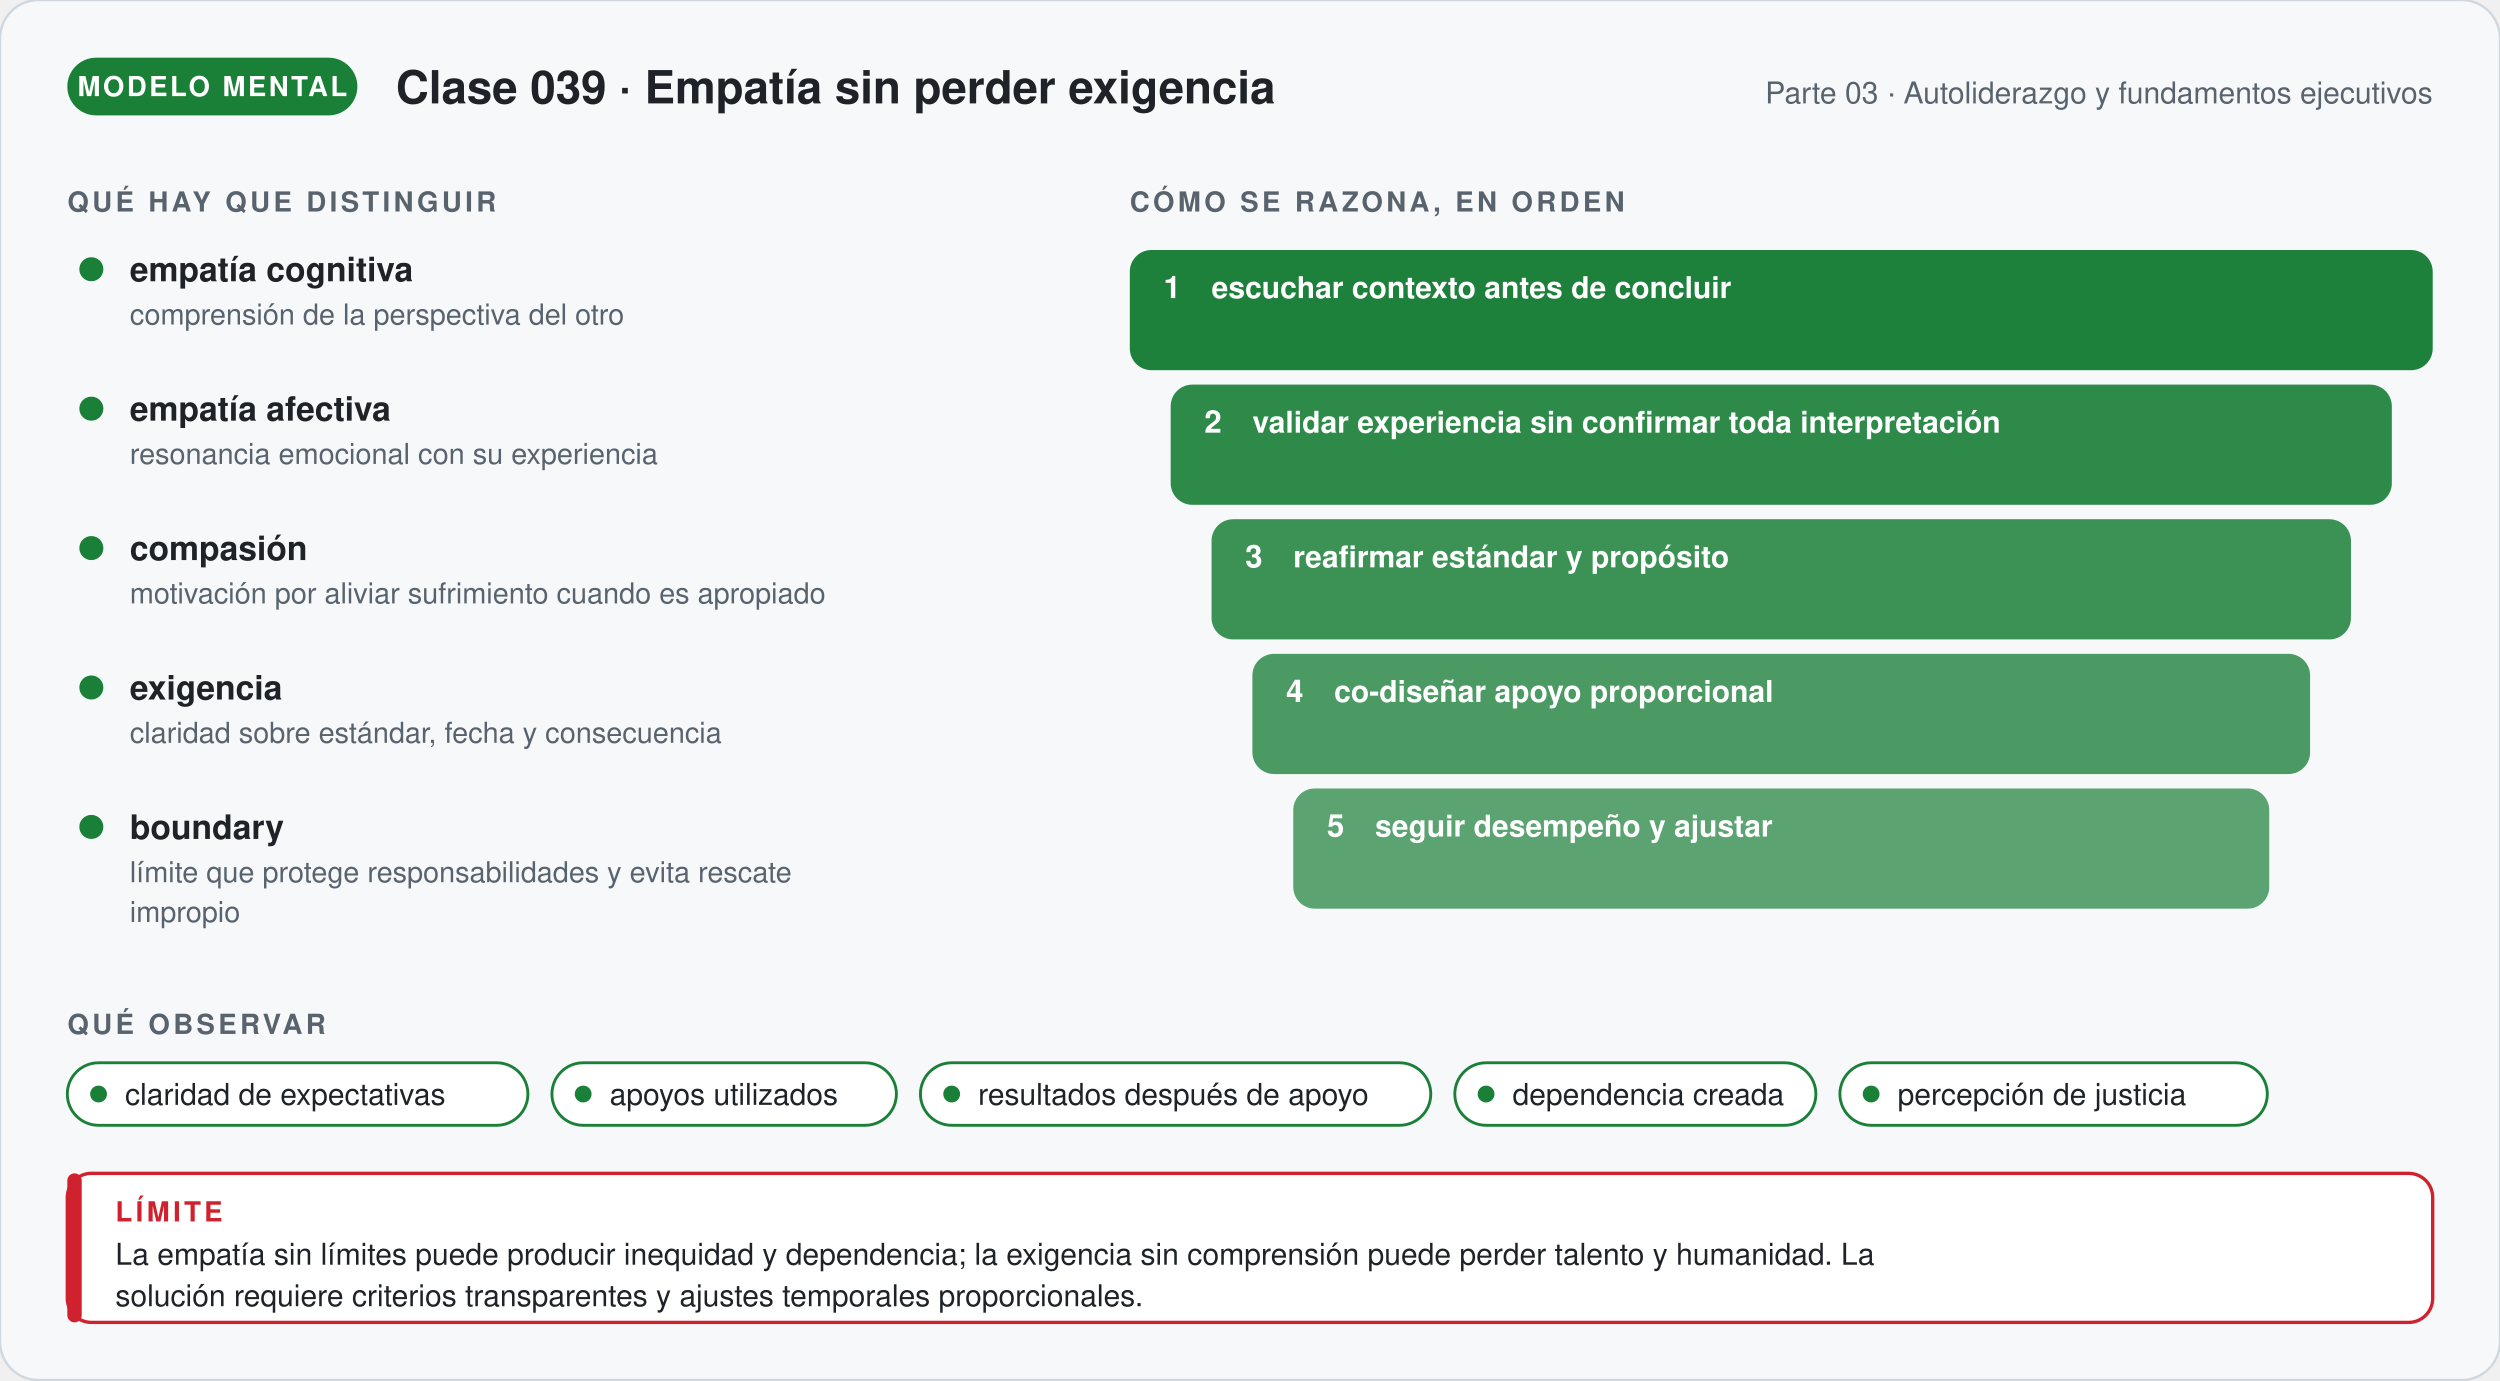
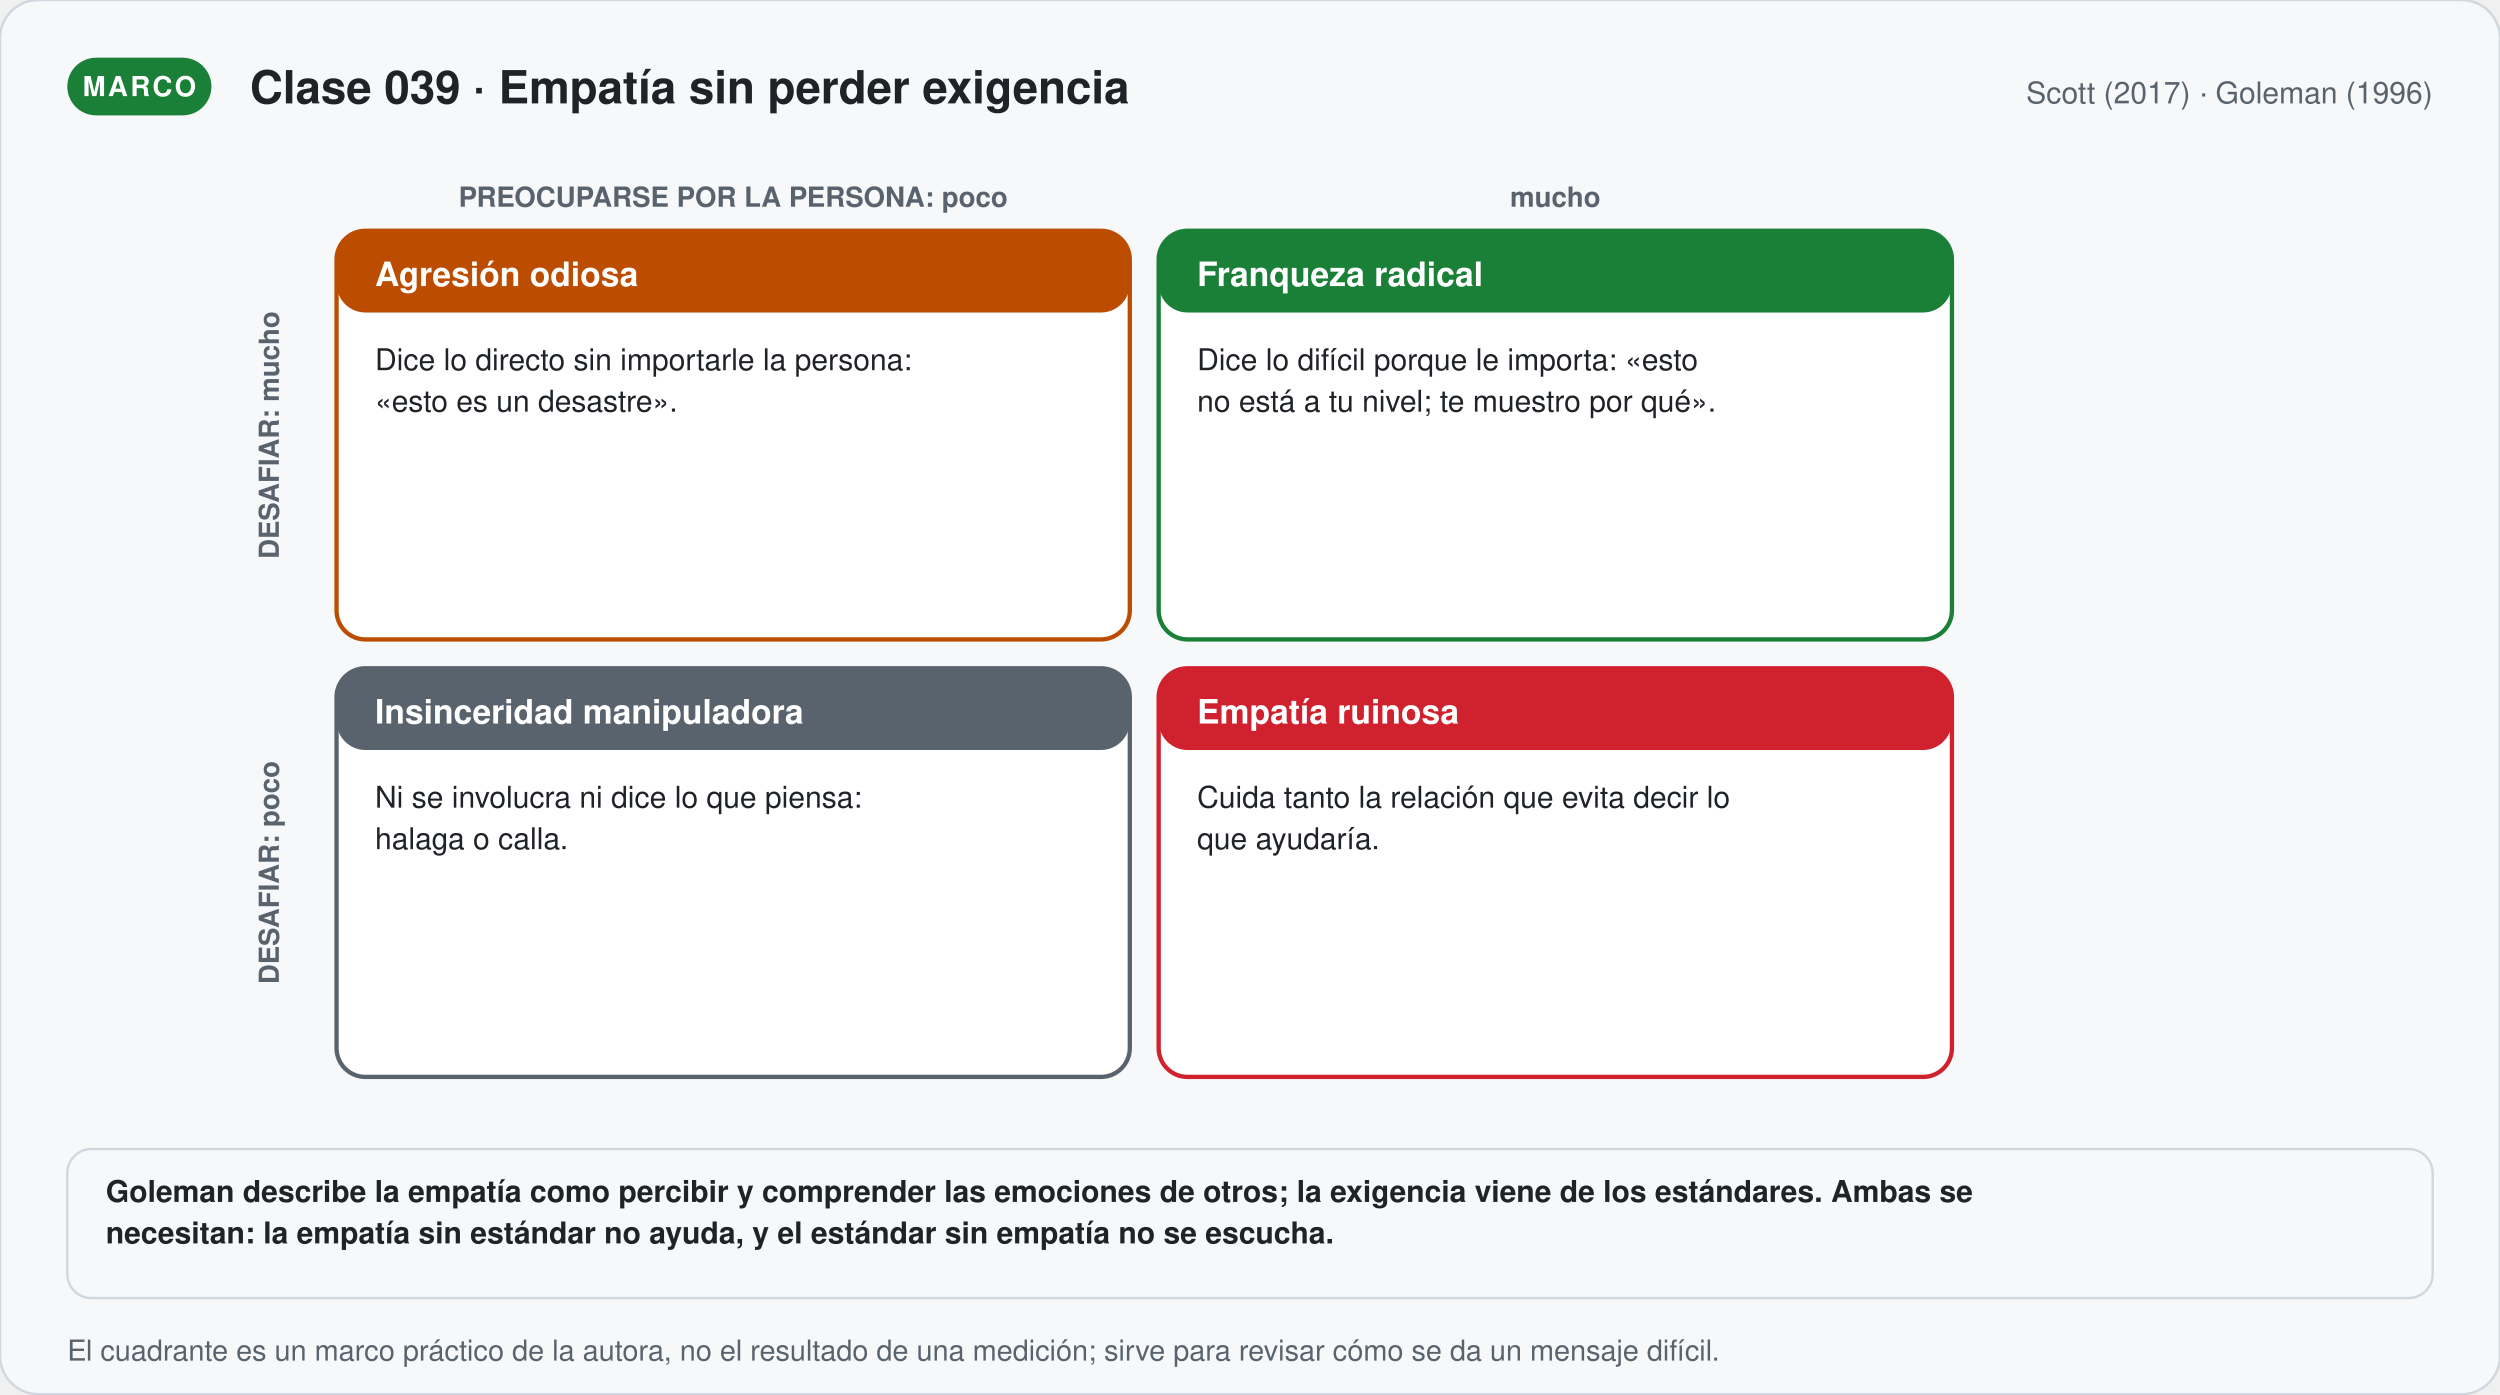
- <svg xmlns="http://www.w3.org/2000/svg" viewBox="0 0 1040 574.12" width="1040" role="img" aria-labelledby="t-g39 d-g39" font-family="'Segoe UI', 'Helvetica Neue', Helvetica, Arial, sans-serif">
+ <svg xmlns="http://www.w3.org/2000/svg" viewBox="0 0 1040 580" width="1040" role="img" aria-labelledby="t-039 d-039" font-family="'Segoe UI', 'Helvetica Neue', Helvetica, Arial, sans-serif">
  <defs>
-     <marker id="p-g39" viewBox="0 0 10 10" refX="8" refY="5" markerWidth="7" markerHeight="7" orient="auto">
+     <marker id="p-039" viewBox="0 0 10 10" refX="8" refY="5" markerWidth="7" markerHeight="7" orient="auto">
      <path d="M1,1 L9,5 L1,9 Z" fill="#59636e" />
    </marker>
  </defs>
-   <rect width="1040" height="574.12" rx="16" fill="#f6f8fa" stroke="#d0d7de" />
-   <rect x="28" y="24" width="120.67" height="24" rx="12" fill="#1a7f37" />
-   <text x="88.335" y="40" font-size="11.5" font-weight="700" fill="#ffffff" text-anchor="middle" letter-spacing="1">MODELO MENTAL</text>
-   <text x="164.67" y="43" font-size="19" font-weight="700" fill="#1f2328" text-anchor="start">Clase 039 · Empatía sin perder exigencia</text>
-   <text x="1012" y="43" font-size="12.5" font-weight="400" fill="#59636e" text-anchor="end">Parte 03 · Autoliderazgo y fundamentos ejecutivos</text>
-   <text x="28" y="88" font-size="11.5" font-weight="700" fill="#59636e" text-anchor="start" letter-spacing="1.4">QUÉ HAY QUE DISTINGUIR</text>
-   <circle cx="38" cy="112" r="5" fill="#1a7f37" />
-   <text x="54" y="117" font-size="14" font-weight="700" fill="#1f2328" text-anchor="start">empatía cognitiva</text>
-   <text x="54" y="135" font-size="12" font-weight="400" fill="#59636e" text-anchor="start">comprensión de la perspectiva del otro</text>
-   <circle cx="38" cy="170" r="5" fill="#1a7f37" />
-   <text x="54" y="175" font-size="14" font-weight="700" fill="#1f2328" text-anchor="start">empatía afectiva</text>
-   <text x="54" y="193" font-size="12" font-weight="400" fill="#59636e" text-anchor="start">resonancia emocional con su experiencia</text>
-   <circle cx="38" cy="228" r="5" fill="#1a7f37" />
-   <text x="54" y="233" font-size="14" font-weight="700" fill="#1f2328" text-anchor="start">compasión</text>
-   <text x="54" y="251" font-size="12" font-weight="400" fill="#59636e" text-anchor="start">motivación por aliviar sufrimiento cuando es apropiado</text>
-   <circle cx="38" cy="286" r="5" fill="#1a7f37" />
-   <text x="54" y="291" font-size="14" font-weight="700" fill="#1f2328" text-anchor="start">exigencia</text>
-   <text x="54" y="309" font-size="12" font-weight="400" fill="#59636e" text-anchor="start">claridad sobre estándar, fecha y consecuencia</text>
-   <circle cx="38" cy="344" r="5" fill="#1a7f37" />
-   <text x="54" y="349" font-size="14" font-weight="700" fill="#1f2328" text-anchor="start">boundary</text>
-   <text x="54" y="367" font-size="12" font-weight="400" fill="#59636e" text-anchor="start">límite que protege responsabilidades y evita rescate</text>
-   <text x="54" y="383.56" font-size="12" font-weight="400" fill="#59636e" text-anchor="start">impropio</text>
-   <text x="470" y="88" font-size="11.5" font-weight="700" fill="#59636e" text-anchor="start" letter-spacing="1.4">CÓMO SE RAZONA, EN ORDEN</text>
-   <rect x="470" y="104" width="542" height="50" rx="9" fill="#1a7f37" stroke="#1a7f37" stroke-width="0" fill-opacity="0.98" />
-   <text x="484" y="124" font-size="13" font-weight="800" fill="#ffffff" text-anchor="start">1</text>
-   <text x="504" y="124" font-size="12.5" font-weight="600" fill="#ffffff" text-anchor="start">escuchar contexto antes de concluir</text>
-   <rect x="487" y="160" width="508" height="50" rx="9" fill="#1a7f37" stroke="#1a7f37" stroke-width="0" fill-opacity="0.91" />
-   <text x="501" y="180" font-size="13" font-weight="800" fill="#ffffff" text-anchor="start">2</text>
-   <text x="521" y="180" font-size="12.5" font-weight="600" fill="#ffffff" text-anchor="start">validar experiencia sin confirmar toda interpretación</text>
-   <rect x="504" y="216" width="474" height="50" rx="9" fill="#1a7f37" stroke="#1a7f37" stroke-width="0" fill-opacity="0.84" />
-   <text x="518" y="236" font-size="13" font-weight="800" fill="#ffffff" text-anchor="start">3</text>
-   <text x="538" y="236" font-size="12.5" font-weight="600" fill="#ffffff" text-anchor="start">reafirmar estándar y propósito</text>
-   <rect x="521" y="272" width="440" height="50" rx="9" fill="#1a7f37" stroke="#1a7f37" stroke-width="0" fill-opacity="0.77" />
-   <text x="535" y="292" font-size="13" font-weight="800" fill="#ffffff" text-anchor="start">4</text>
-   <text x="555" y="292" font-size="12.5" font-weight="600" fill="#ffffff" text-anchor="start">co-diseñar apoyo proporcional</text>
-   <rect x="538" y="328" width="406" height="50" rx="9" fill="#1a7f37" stroke="#1a7f37" stroke-width="0" fill-opacity="0.7" />
-   <text x="552" y="348" font-size="13" font-weight="800" fill="#ffffff" text-anchor="start">5</text>
-   <text x="572" y="348" font-size="12.5" font-weight="600" fill="#ffffff" text-anchor="start">seguir desempeño y ajustar</text>
-   <text x="28" y="430.12" font-size="11.5" font-weight="700" fill="#59636e" text-anchor="start" letter-spacing="1.4">QUÉ OBSERVAR</text>
-   <rect x="28" y="442.12" width="191.6" height="26" rx="13" fill="#ffffff" stroke="#1a7f37" stroke-width="1.2" />
-   <circle cx="41" cy="455.12" r="3.5" fill="#1a7f37" />
-   <text x="52" y="459.62" font-size="12.5" font-weight="400" fill="#1f2328" text-anchor="start">claridad de expectativas</text>
-   <rect x="229.6" y="442.12" width="143.3" height="26" rx="13" fill="#ffffff" stroke="#1a7f37" stroke-width="1.2" />
-   <circle cx="242.6" cy="455.12" r="3.5" fill="#1a7f37" />
-   <text x="253.6" y="459.62" font-size="12.5" font-weight="400" fill="#1f2328" text-anchor="start">apoyos utilizados</text>
-   <rect x="382.9" y="442.12" width="212.3" height="26" rx="13" fill="#ffffff" stroke="#1a7f37" stroke-width="1.2" />
-   <circle cx="395.9" cy="455.12" r="3.5" fill="#1a7f37" />
-   <text x="406.9" y="459.62" font-size="12.5" font-weight="400" fill="#1f2328" text-anchor="start">resultados después de apoyo</text>
-   <rect x="605.2" y="442.12" width="150.2" height="26" rx="13" fill="#ffffff" stroke="#1a7f37" stroke-width="1.2" />
-   <circle cx="618.2" cy="455.12" r="3.5" fill="#1a7f37" />
-   <text x="629.2" y="459.62" font-size="12.5" font-weight="400" fill="#1f2328" text-anchor="start">dependencia creada</text>
-   <rect x="765.4" y="442.12" width="177.8" height="26" rx="13" fill="#ffffff" stroke="#1a7f37" stroke-width="1.2" />
-   <circle cx="778.4" cy="455.12" r="3.5" fill="#1a7f37" />
-   <text x="789.4" y="459.62" font-size="12.5" font-weight="400" fill="#1f2328" text-anchor="start">percepción de justicia</text>
-   <rect x="28" y="488.12" width="984" height="62" rx="10" fill="#ffffff" stroke="#cf222e" stroke-width="1.4" />
-   <rect x="28" y="488.12" width="6" height="62" rx="3" fill="#cf222e" />
-   <text x="48" y="508.12" font-size="11.5" font-weight="700" fill="#cf222e" text-anchor="start" letter-spacing="1.4">LÍMITE</text>
-   <text x="48" y="526.12" font-size="12.5" font-weight="400" fill="#1f2328" text-anchor="start">La empatía sin límites puede producir inequidad y dependencia; la exigencia sin comprensión puede perder talento y humanidad. La</text>
-   <text x="48" y="543.37" font-size="12.5" font-weight="400" fill="#1f2328" text-anchor="start">solución requiere criterios transparentes y ajustes temporales proporcionales.</text>
+   <rect width="1040" height="580" rx="16" fill="#f6f8fa" stroke="#d0d7de" />
+   <rect x="28" y="24" width="59.95" height="24" rx="12" fill="#1a7f37" />
+   <text x="57.975" y="40" font-size="11.5" font-weight="700" fill="#ffffff" text-anchor="middle" letter-spacing="1">MARCO</text>
+   <text x="103.95" y="43" font-size="19" font-weight="700" fill="#1f2328" text-anchor="start">Clase 039 · Empatía sin perder exigencia</text>
+   <text x="1012" y="43" font-size="12.5" font-weight="400" fill="#59636e" text-anchor="end">Scott (2017) · Goleman (1996)</text>
+   <text x="305" y="86" font-size="11.5" font-weight="700" fill="#59636e" text-anchor="middle">PREOCUPARSE POR LA PERSONA:  poco</text>
+   <text x="647" y="86" font-size="11.5" font-weight="700" fill="#59636e" text-anchor="middle">mucho</text>
+   <text transform="translate(116,181.0) rotate(-90)" font-size="11.5" font-weight="700" fill="#59636e" text-anchor="middle">DESAFIAR: mucho</text>
+   <text transform="translate(116,363.0) rotate(-90)" font-size="11.5" font-weight="700" fill="#59636e" text-anchor="middle">DESAFIAR: poco</text>
+   <rect x="140" y="96" width="330" height="170" rx="12" fill="#ffffff" stroke="#bc4c00" stroke-width="1.8" />
+   <rect x="140" y="96" width="330" height="34" rx="12" fill="#bc4c00" />
+   <text x="156" y="119" font-size="14" font-weight="700" fill="#ffffff" text-anchor="start">Agresión odiosa</text>
+   <text x="156" y="154" font-size="12.5" font-weight="400" fill="#1f2328" text-anchor="start">Dice lo directo sin importarle la persona:</text>
+   <text x="156" y="171.25" font-size="12.5" font-weight="400" fill="#1f2328" text-anchor="start">«esto es un desastre».</text>
+   <rect x="482" y="96" width="330" height="170" rx="12" fill="#ffffff" stroke="#1a7f37" stroke-width="1.8" />
+   <rect x="482" y="96" width="330" height="34" rx="12" fill="#1a7f37" />
+   <text x="498" y="119" font-size="14" font-weight="700" fill="#ffffff" text-anchor="start">Franqueza radical</text>
+   <text x="498" y="154" font-size="12.5" font-weight="400" fill="#1f2328" text-anchor="start">Dice lo difícil porque le importa: «esto</text>
+   <text x="498" y="171.25" font-size="12.5" font-weight="400" fill="#1f2328" text-anchor="start">no está a tu nivel; te muestro por qué».</text>
+   <rect x="140" y="278" width="330" height="170" rx="12" fill="#ffffff" stroke="#59636e" stroke-width="1.8" />
+   <rect x="140" y="278" width="330" height="34" rx="12" fill="#59636e" />
+   <text x="156" y="301" font-size="14" font-weight="700" fill="#ffffff" text-anchor="start">Insinceridad manipuladora</text>
+   <text x="156" y="336" font-size="12.5" font-weight="400" fill="#1f2328" text-anchor="start">Ni se involucra ni dice lo que piensa:</text>
+   <text x="156" y="353.25" font-size="12.5" font-weight="400" fill="#1f2328" text-anchor="start">halaga o calla.</text>
+   <rect x="482" y="278" width="330" height="170" rx="12" fill="#ffffff" stroke="#cf222e" stroke-width="1.8" />
+   <rect x="482" y="278" width="330" height="34" rx="12" fill="#cf222e" />
+   <text x="498" y="301" font-size="14" font-weight="700" fill="#ffffff" text-anchor="start">Empatía ruinosa</text>
+   <text x="498" y="336" font-size="12.5" font-weight="400" fill="#1f2328" text-anchor="start">Cuida tanto la relación que evita decir lo</text>
+   <text x="498" y="353.25" font-size="12.5" font-weight="400" fill="#1f2328" text-anchor="start">que ayudaría.</text>
+   <text x="840" y="480" font-size="1" font-weight="400" fill="#1f2328" text-anchor="start" />
+   <rect x="28" y="478" width="984" height="62" rx="10" fill="#f6f8fa" stroke="#d0d7de" stroke-width="1" />
+   <text x="44" y="500" font-size="12.5" font-weight="600" fill="#1f2328" text-anchor="start">Goleman describe la empatía como percibir y comprender las emociones de otros; la exigencia viene de los estándares. Ambas se</text>
+   <text x="44" y="517.25" font-size="12.5" font-weight="600" fill="#1f2328" text-anchor="start">necesitan: la empatía sin estándar no ayuda, y el estándar sin empatía no se escucha.</text>
+   <text x="28" y="566" font-size="12" font-weight="400" fill="#59636e" text-anchor="start">El cuadrante es un marco práctico de la autora, no el resultado de una medición; sirve para revisar cómo se da un mensaje difícil.</text>
</svg>
